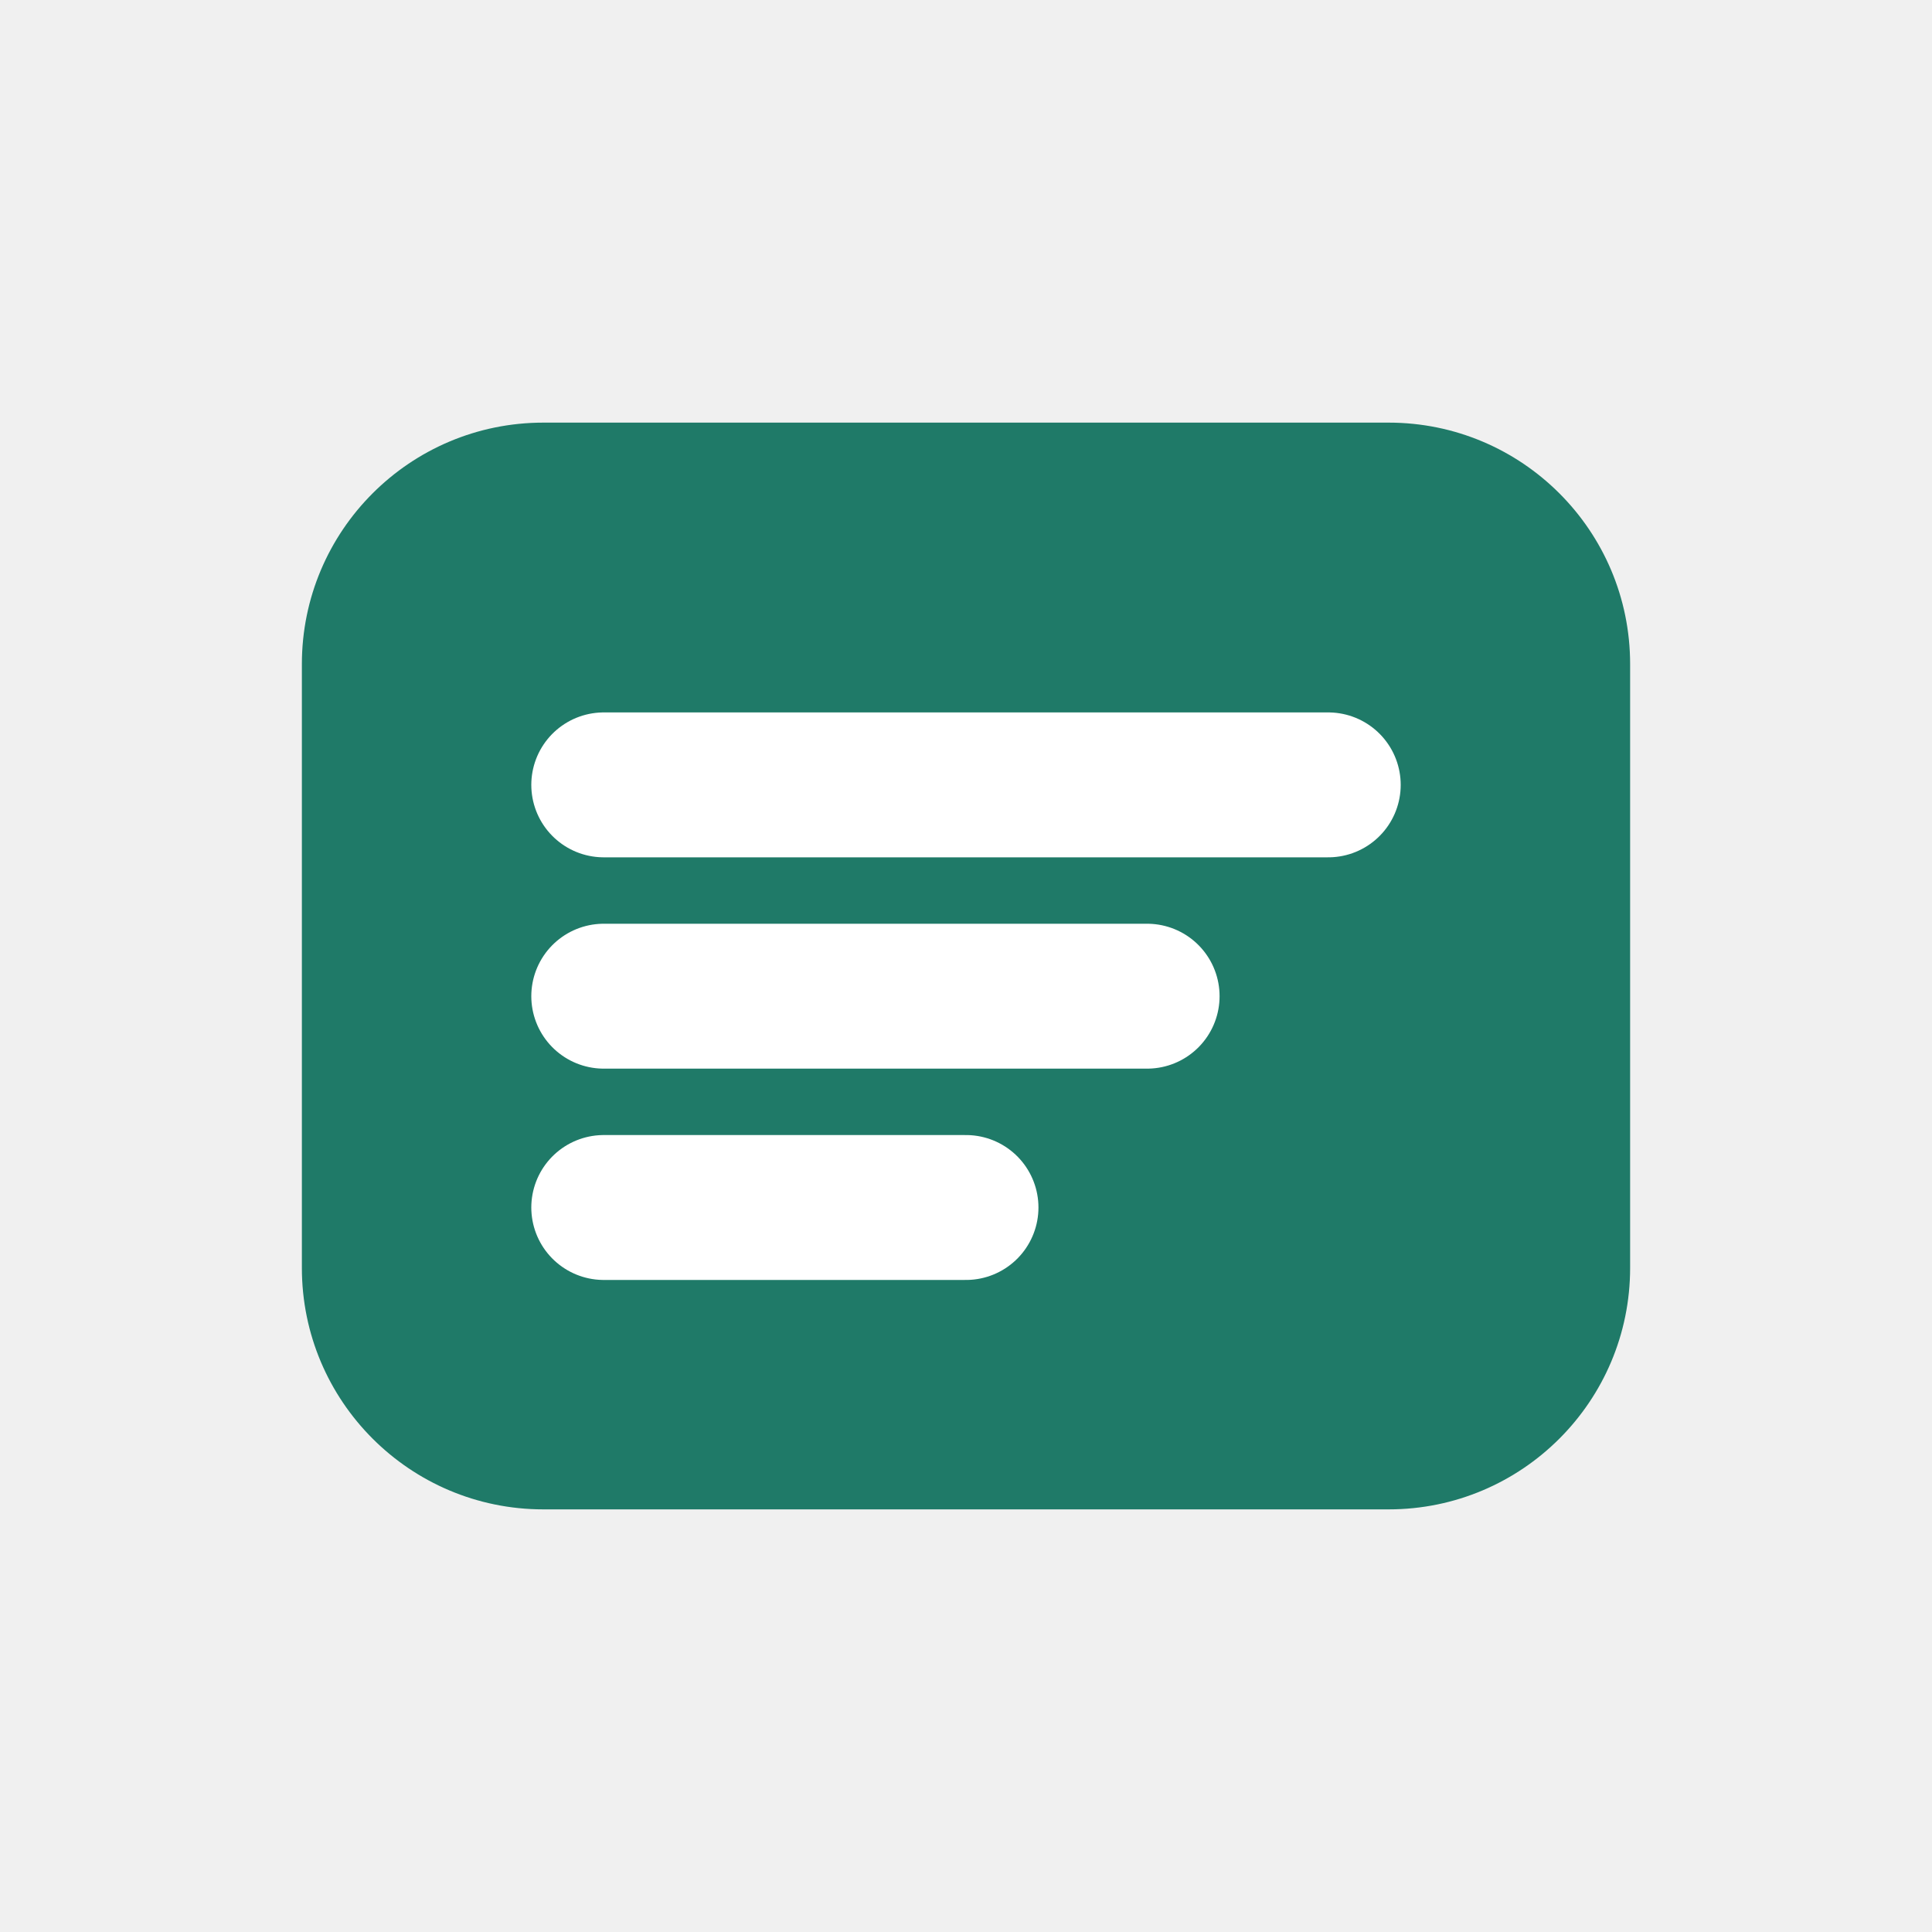
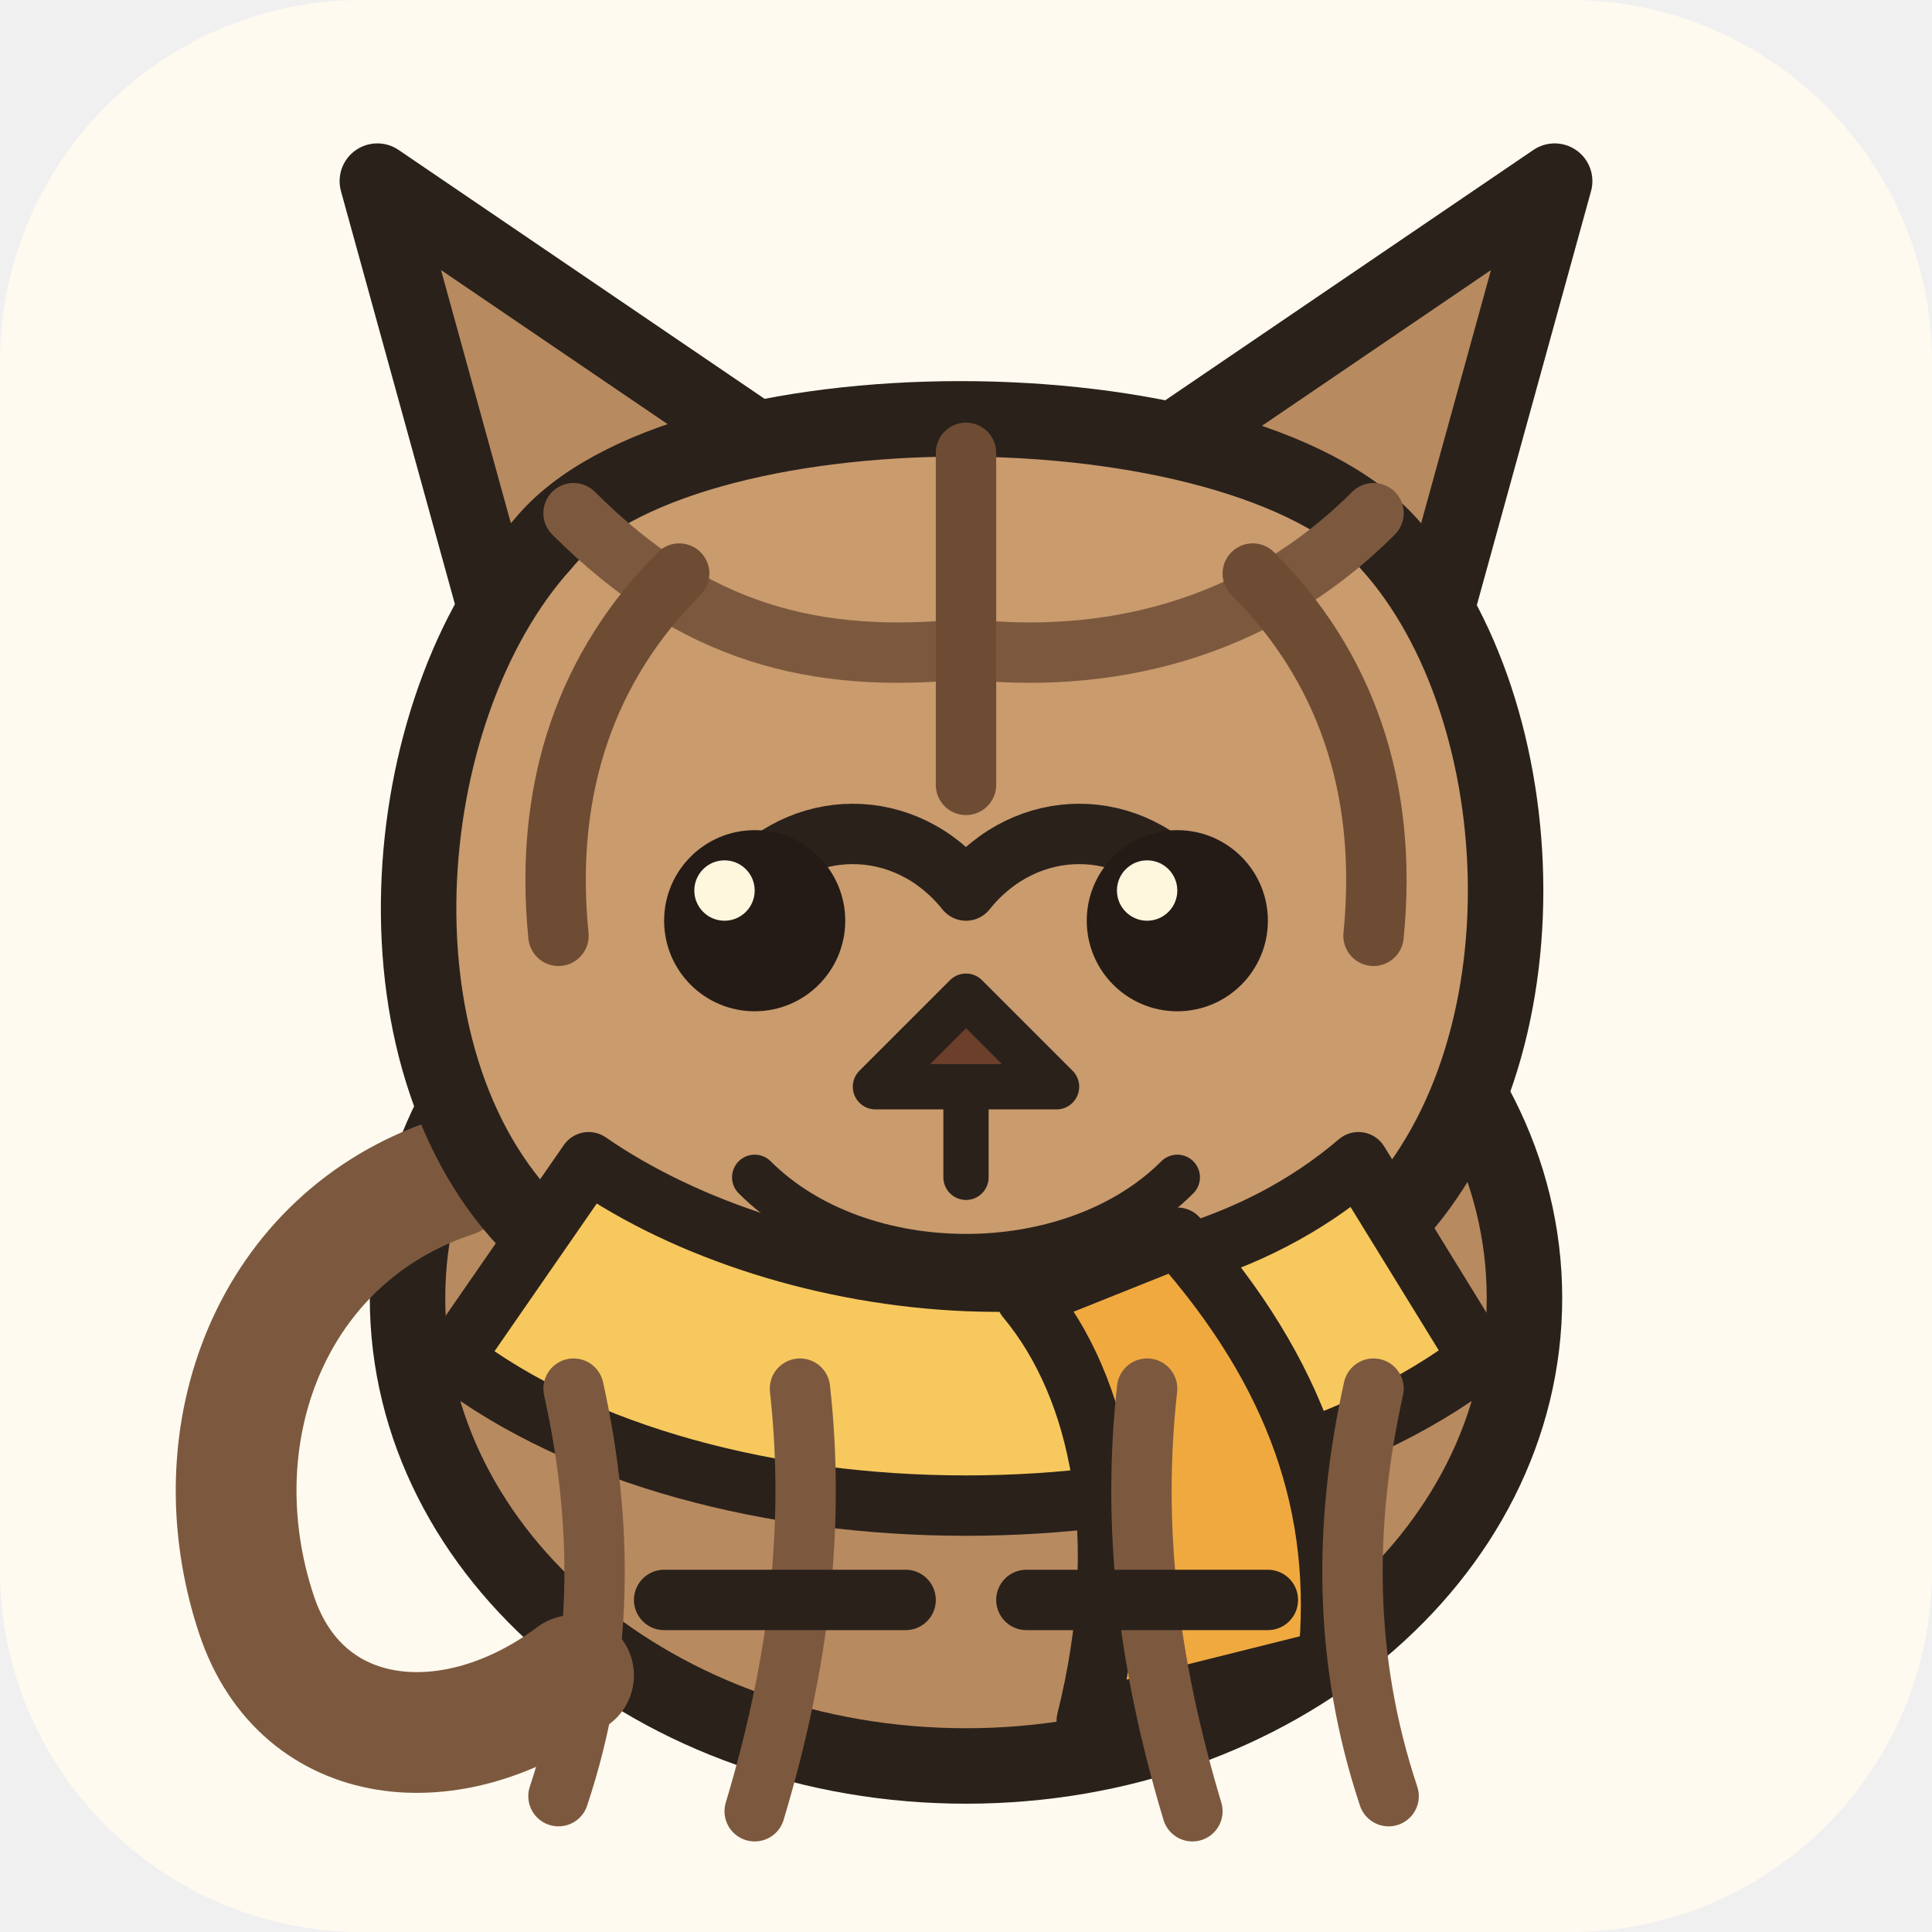
- <svg xmlns="http://www.w3.org/2000/svg" width="32" height="32" viewBox="0 0 32 32" role="img" aria-label="Tab Closer">
-   <rect x="5" y="7" width="22" height="18" rx="4" fill="#1f7a68" />
-   <path d="M10 13h12M10 16.5h9M10 20h6" stroke="#fff" stroke-width="2.4" stroke-linecap="round" />
+ <svg xmlns="http://www.w3.org/2000/svg" viewBox="0 0 128 128" role="img" aria-label="scarf tabby cat icon">
+   <rect width="128" height="128" rx="24" fill="#fffaf0" />
+   <ellipse cx="64" cy="86" rx="37" ry="31" fill="#b88a5f" stroke="#2a211b" stroke-width="5" />
+   <path d="M30 78c-12 4-17 17-13 29 3 9 13 10 21 4" fill="none" stroke="#7c593e" stroke-width="8" stroke-linecap="round" />
+   <path d="M33 41 25 12l25 17M95 41l8-29-25 17" fill="#b88a5f" stroke="#2a211b" stroke-width="5" stroke-linejoin="round" />
+   <path d="M36 36c9-11 46-11 56 0 10 11 11 35-1 46-12 12-42 12-55 0-12-11-10-35 0-46Z" fill="#c99b6d" stroke="#2a211b" stroke-width="5" />
+   <path d="M38 34c8 8 16 10 26 9 9 1 19-1 27-9" fill="none" stroke="#7c593e" stroke-width="4" stroke-linecap="round" />
+   <path d="M45 38c-6 6-9 14-8 24M83 38c6 6 9 14 8 24M64 30v22" fill="none" stroke="#6e4b33" stroke-width="4" stroke-linecap="round" />
+   <path d="M49 59c4-5 11-5 15 0M79 59c-4-5-11-5-15 0" fill="none" stroke="#2a211b" stroke-width="4" stroke-linecap="round" />
+   <circle cx="50" cy="61" r="6" fill="#241b16" />
+   <circle cx="78" cy="61" r="6" fill="#241b16" />
+   <circle cx="48" cy="59" r="2" fill="#fff6de" />
+   <circle cx="76" cy="59" r="2" fill="#fff6de" />
+   <path d="M64 66 58 72h12Z" fill="#6b3f2a" stroke="#2a211b" stroke-width="3" stroke-linejoin="round" />
+   <path d="M64 73v5M50 78c7 7 21 7 28 0" fill="none" stroke="#2a211b" stroke-width="3" stroke-linecap="round" />
+   <path d="M39 77c13 9 37 12 51 0l8 13c-17 13-51 13-68 0Z" fill="#f7c85e" stroke="#2a211b" stroke-width="4" stroke-linejoin="round" />
+   <path d="M68 86c5 6 7 16 4 28l16-4c1-10-2-19-10-28Z" fill="#f0a93f" stroke="#2a211b" stroke-width="4" stroke-linejoin="round" />
+   <path d="M38 92c2 9 2 18-1 27M53 92c1 9 0 18-3 28M76 92c-1 9 0 18 3 28M91 92c-2 9-2 18 1 27" fill="none" stroke="#7c593e" stroke-width="4" stroke-linecap="round" />
+   <path d="M44 106h16M68 106h16" stroke="#2a211b" stroke-width="4" stroke-linecap="round" />
</svg>
